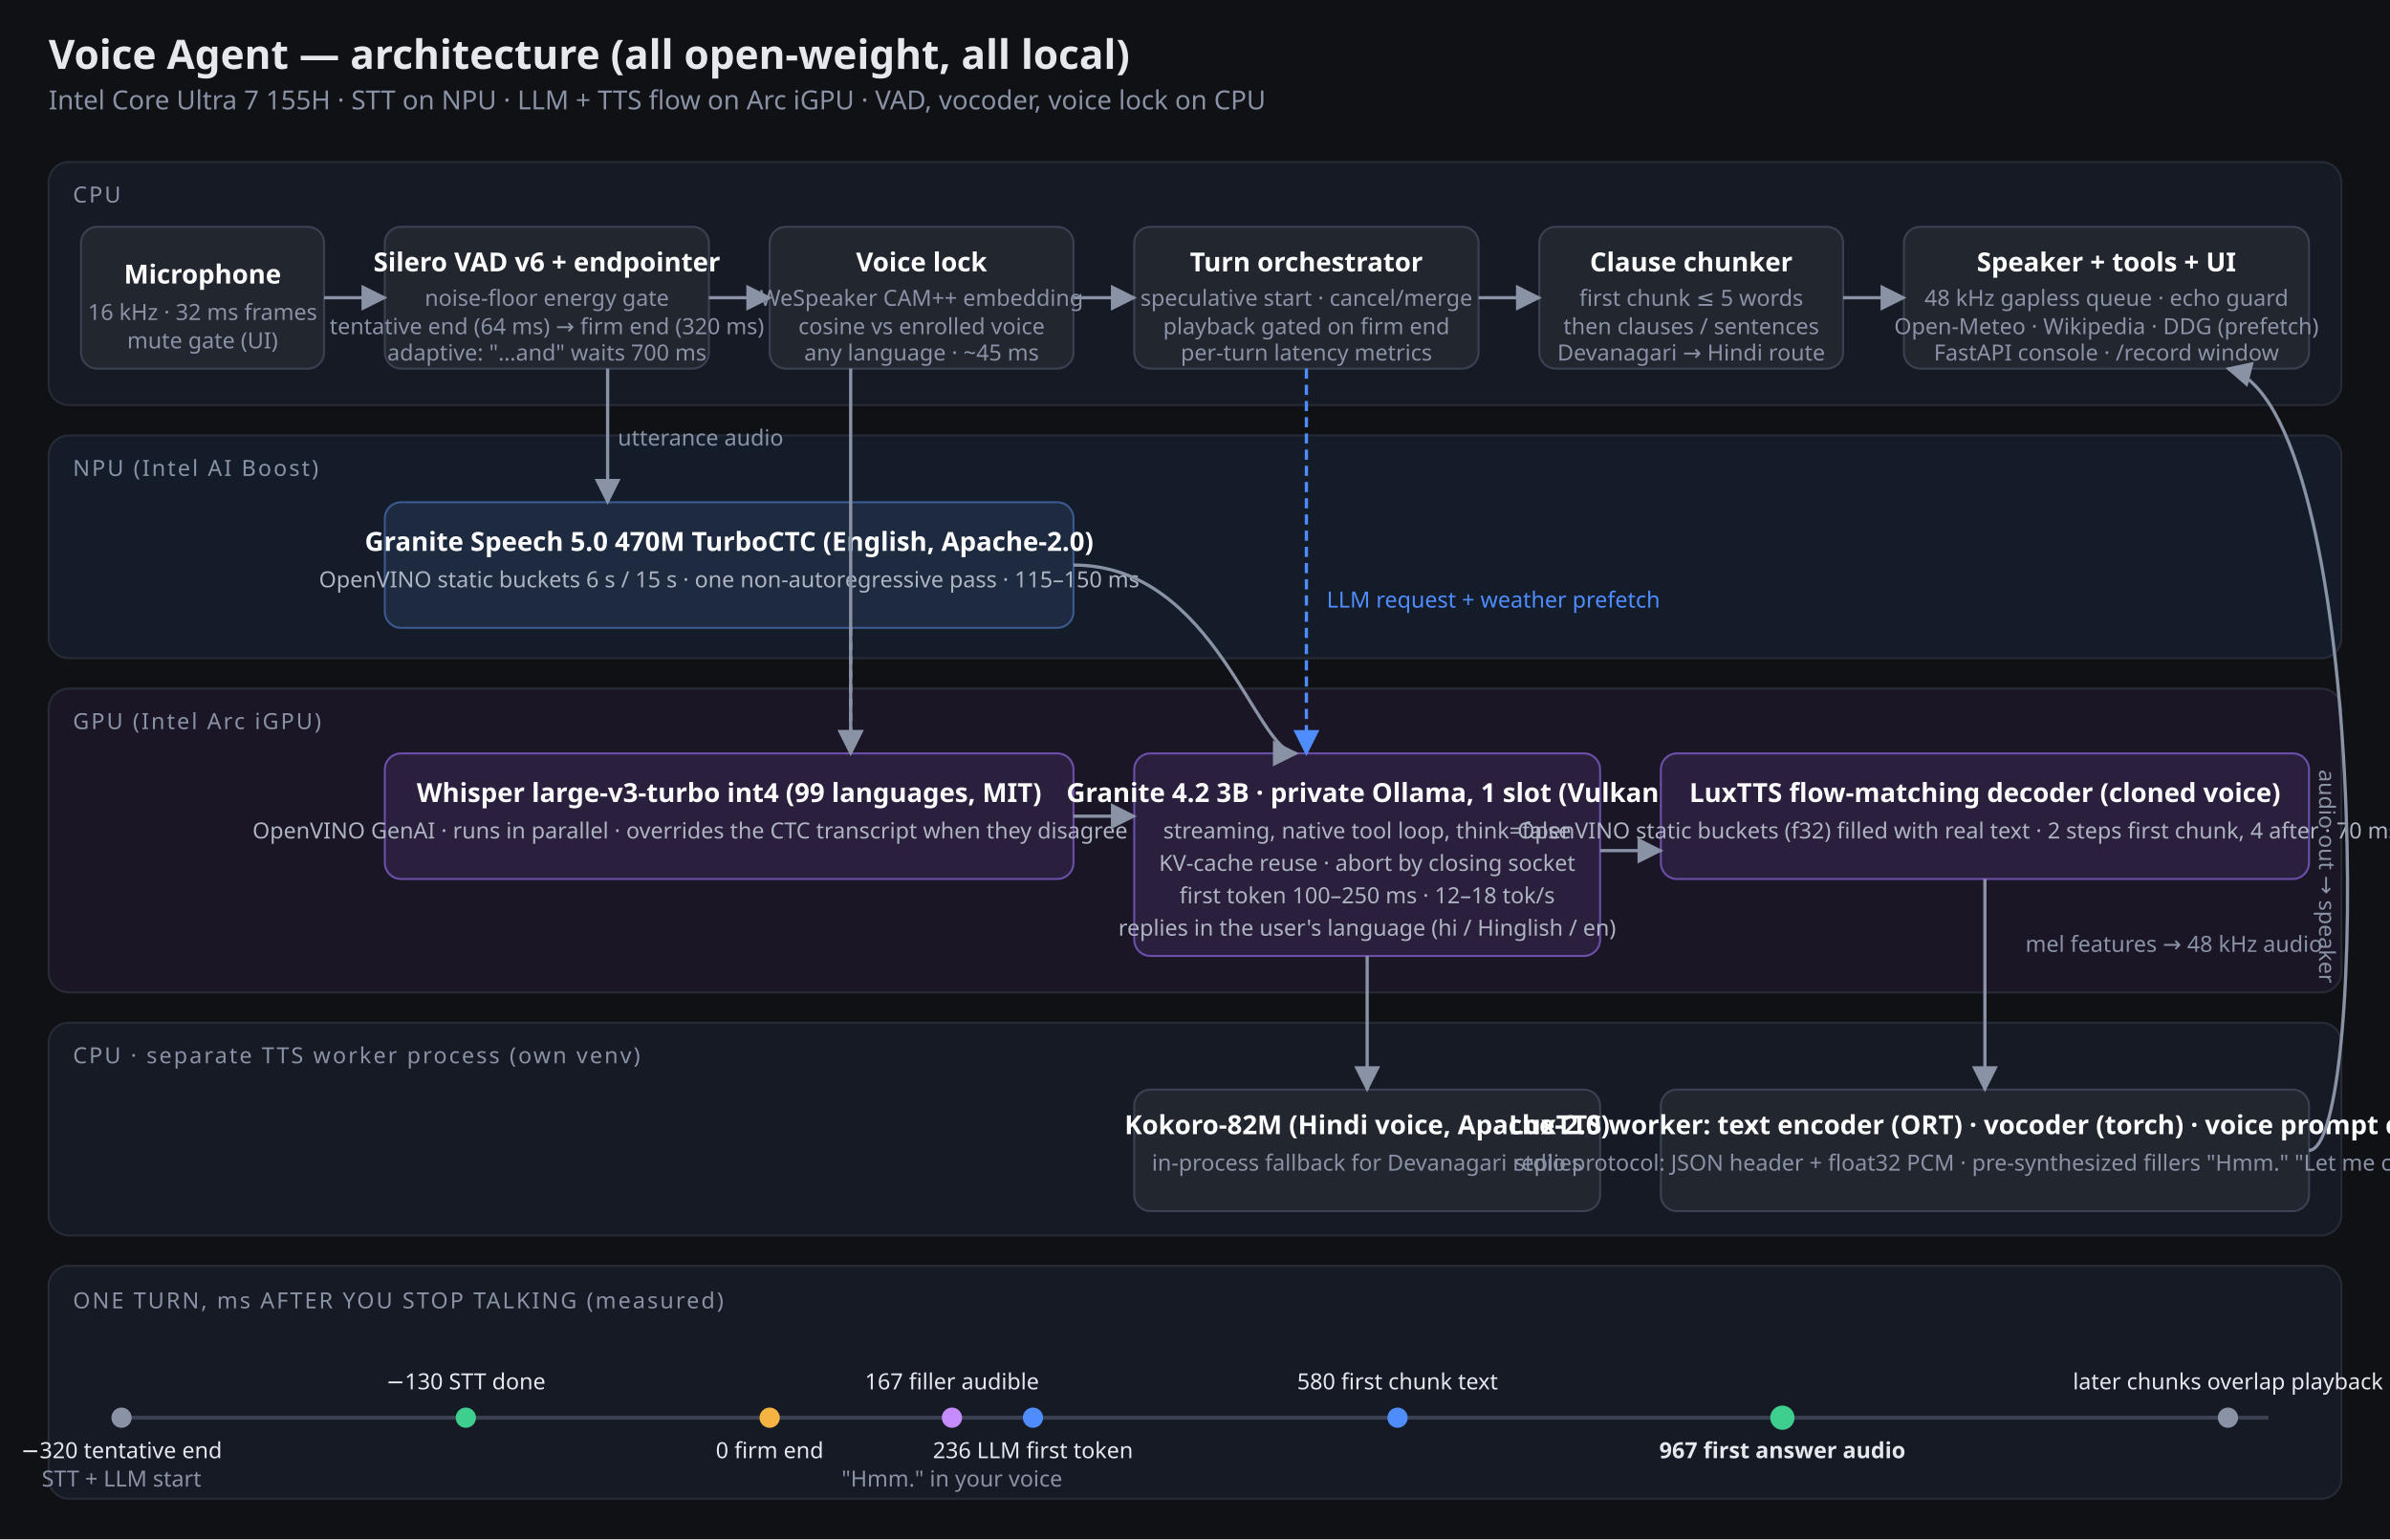
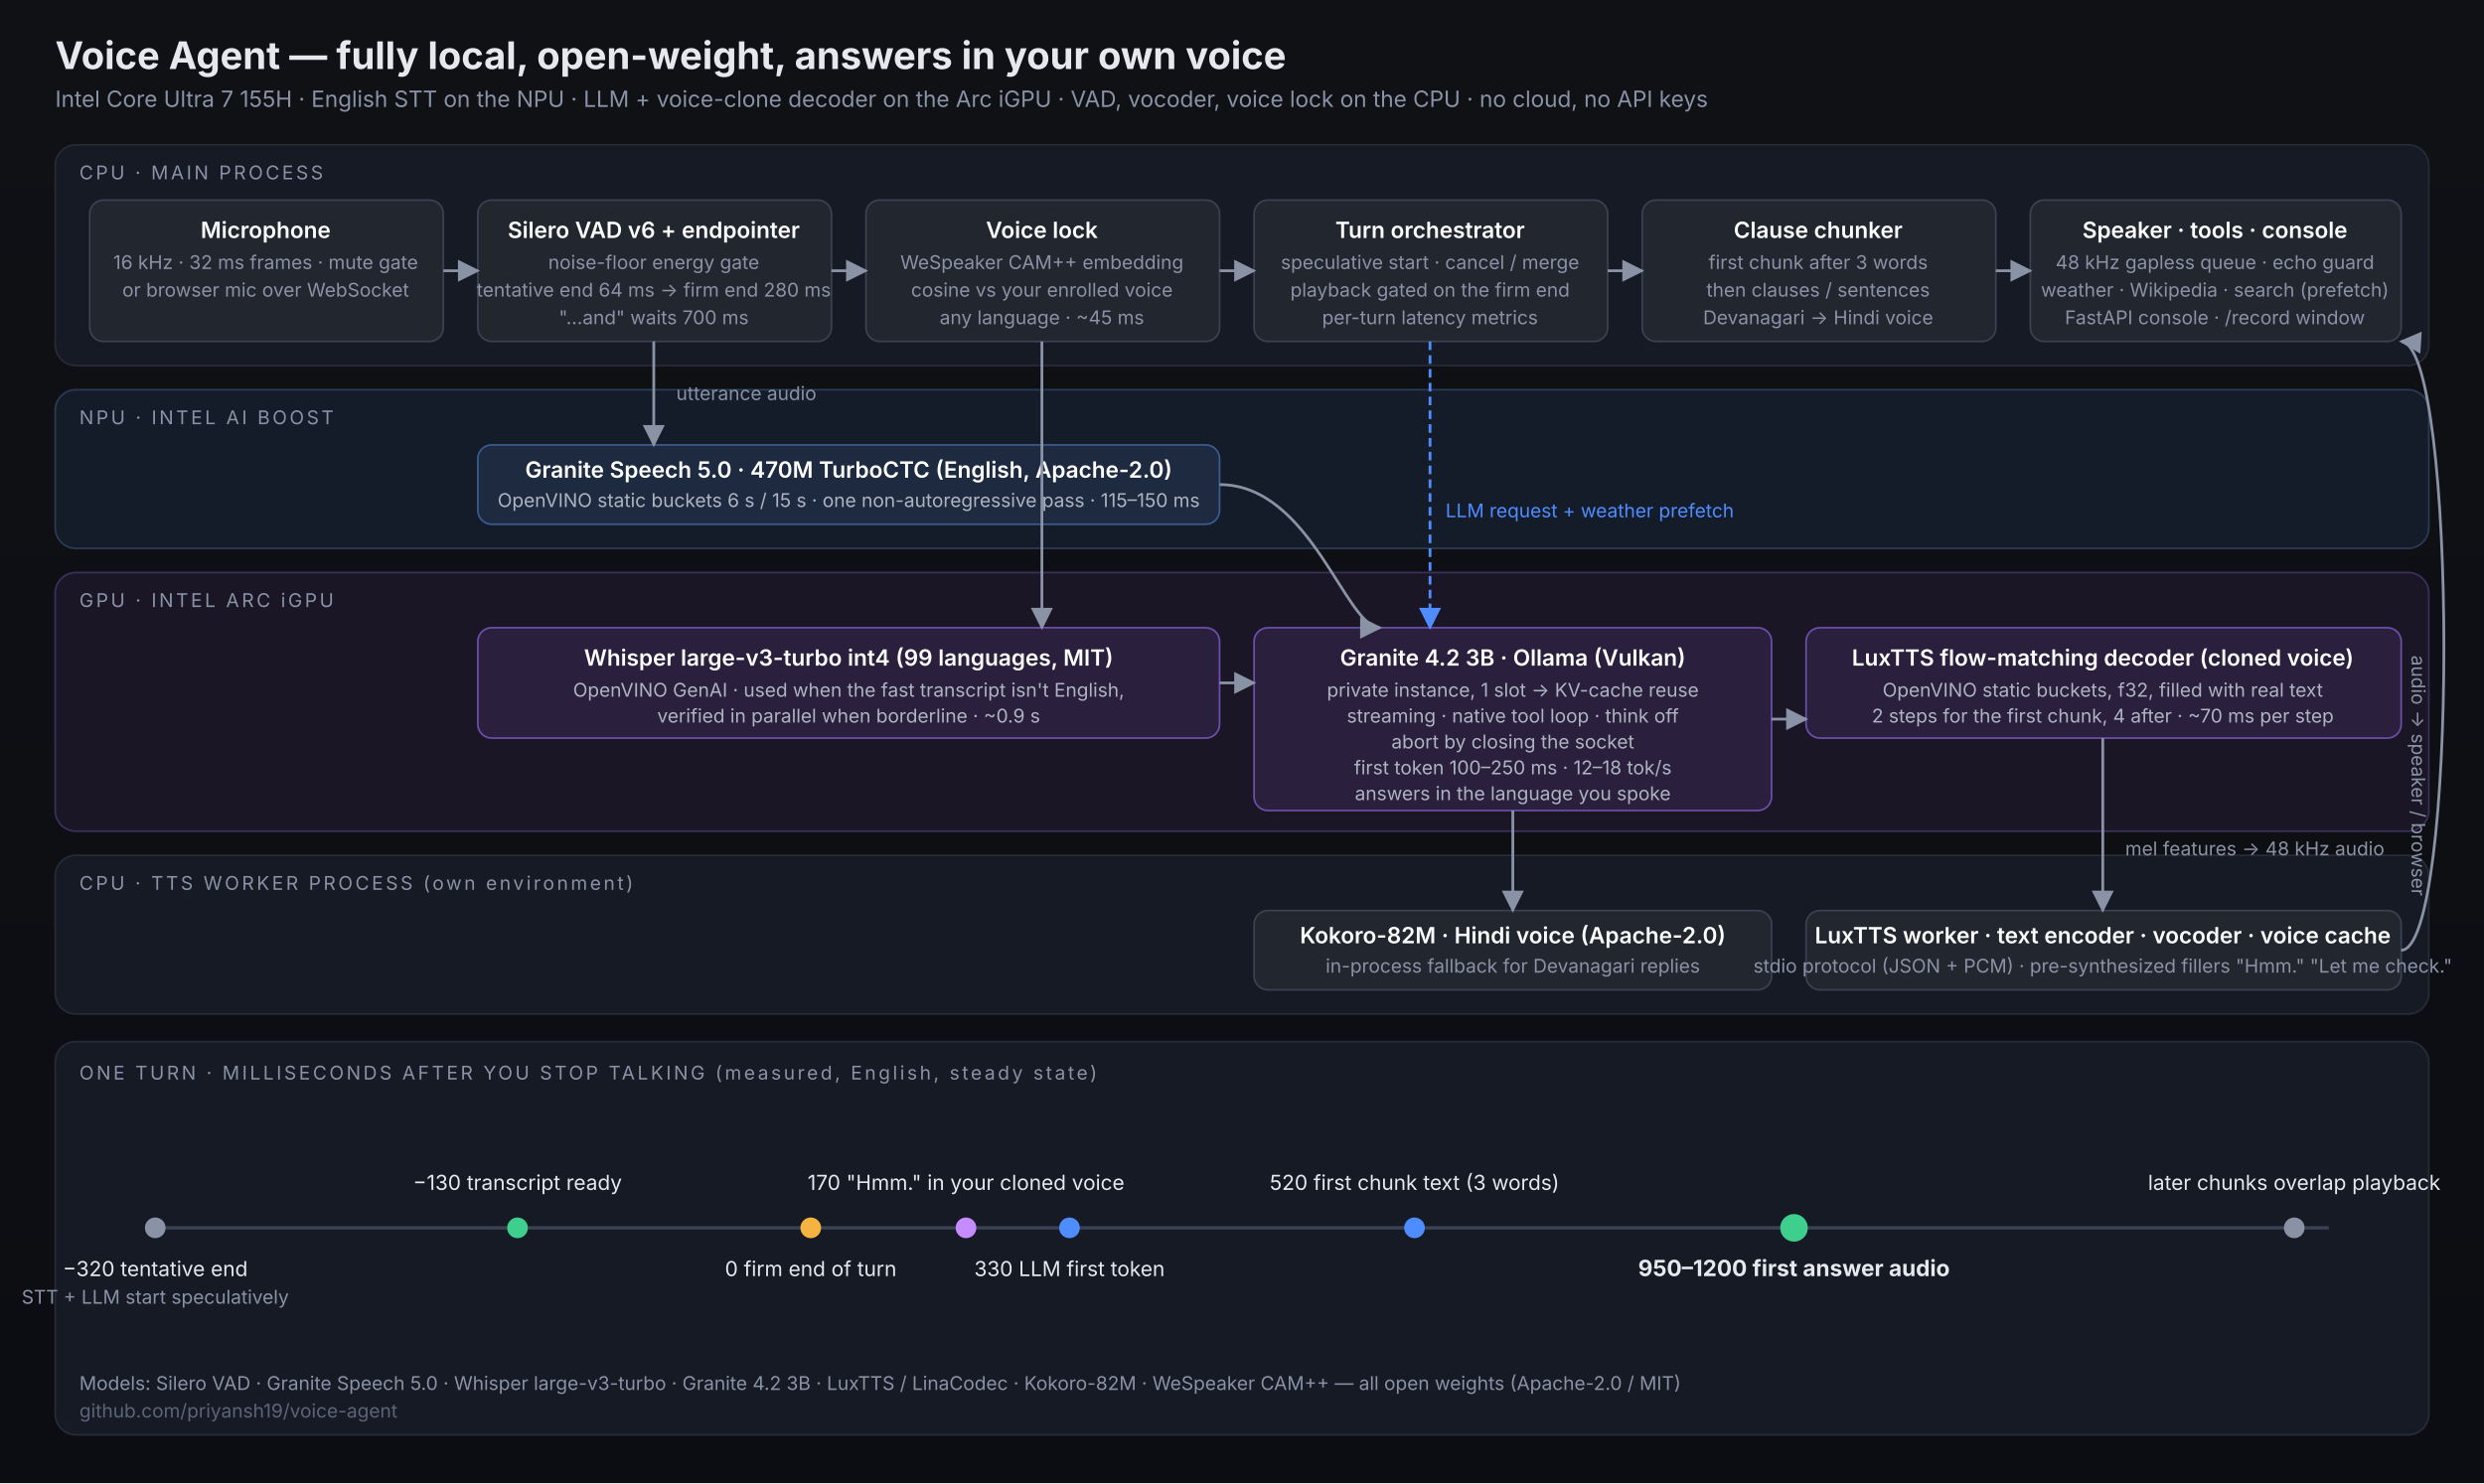
- <svg xmlns="http://www.w3.org/2000/svg" viewBox="0 0 1180 760" width="1180" height="760" font-family="Segoe UI, system-ui, sans-serif" font-size="13">
+ <svg xmlns="http://www.w3.org/2000/svg" viewBox="0 0 1440 860" width="1440" height="860" font-family="Segoe UI, Inter, system-ui, sans-serif" font-size="13">
  <defs>
    <marker id="a" viewBox="0 0 10 10" refX="9" refY="5" markerWidth="8" markerHeight="8" orient="auto-start-reverse">
      <path d="M0 0L10 5L0 10z" fill="#8a92a6" />
    </marker>
    <marker id="ab" viewBox="0 0 10 10" refX="9" refY="5" markerWidth="8" markerHeight="8" orient="auto-start-reverse">
      <path d="M0 0L10 5L0 10z" fill="#4f8cff" />
    </marker>
+     <linearGradient id="bg" x1="0" y1="0" x2="0" y2="1">
+       <stop offset="0" stop-color="#0f1115" />
+       <stop offset="1" stop-color="#0b0d12" />
+     </linearGradient>
  </defs>
-   <rect width="1180" height="760" fill="#0f1115" />
-   <text x="24" y="34" fill="#e6e8ee" font-size="20" font-weight="700">Voice Agent — architecture (all open-weight, all local)</text>
-   <text x="24" y="54" fill="#8a92a6">Intel Core Ultra 7 155H · STT on NPU · LLM + TTS flow on Arc iGPU · VAD, vocoder, voice lock on CPU</text>
-   <rect x="24" y="80" width="1132" height="120" rx="10" fill="#151a24" stroke="#262b36" />
-   <text x="36" y="100" fill="#8a92a6" font-size="11" letter-spacing="1">CPU</text>
-   <rect x="24" y="215" width="1132" height="110" rx="10" fill="#141c2a" stroke="#262b36" />
-   <text x="36" y="235" fill="#8a92a6" font-size="11" letter-spacing="1">NPU (Intel AI Boost)</text>
-   <rect x="24" y="340" width="1132" height="150" rx="10" fill="#1a1626" stroke="#262b36" />
-   <text x="36" y="360" fill="#8a92a6" font-size="11" letter-spacing="1">GPU (Intel Arc iGPU)</text>
-   <rect x="24" y="505" width="1132" height="105" rx="10" fill="#151a24" stroke="#262b36" />
-   <text x="36" y="525" fill="#8a92a6" font-size="11" letter-spacing="1">CPU · separate TTS worker process (own venv)</text>
-   <g>
-     <rect x="40" y="112" width="120" height="70" rx="8" fill="#22262f" stroke="#3a4152" />
-     <text x="100" y="140" fill="#fff" text-anchor="middle" font-weight="600">Microphone</text>
-     <text x="100" y="158" fill="#8a92a6" text-anchor="middle" font-size="11">16 kHz · 32 ms frames</text>
-     <text x="100" y="172" fill="#8a92a6" text-anchor="middle" font-size="11">mute gate (UI)</text>
-     <rect x="190" y="112" width="160" height="70" rx="8" fill="#22262f" stroke="#3a4152" />
-     <text x="270" y="134" fill="#fff" text-anchor="middle" font-weight="600">Silero VAD v6 + endpointer</text>
-     <text x="270" y="151" fill="#8a92a6" text-anchor="middle" font-size="11">noise-floor energy gate</text>
-     <text x="270" y="165" fill="#8a92a6" text-anchor="middle" font-size="11">tentative end (64 ms) → firm end (320 ms)</text>
-     <text x="270" y="178" fill="#8a92a6" text-anchor="middle" font-size="11">adaptive: "…and" waits 700 ms</text>
-     <rect x="380" y="112" width="150" height="70" rx="8" fill="#22262f" stroke="#3a4152" />
-     <text x="455" y="134" fill="#fff" text-anchor="middle" font-weight="600">Voice lock</text>
-     <text x="455" y="151" fill="#8a92a6" text-anchor="middle" font-size="11">WeSpeaker CAM++ embedding</text>
-     <text x="455" y="165" fill="#8a92a6" text-anchor="middle" font-size="11">cosine vs enrolled voice</text>
-     <text x="455" y="178" fill="#8a92a6" text-anchor="middle" font-size="11">any language · ~45 ms</text>
-     <rect x="560" y="112" width="170" height="70" rx="8" fill="#22262f" stroke="#3a4152" />
-     <text x="645" y="134" fill="#fff" text-anchor="middle" font-weight="600">Turn orchestrator</text>
-     <text x="645" y="151" fill="#8a92a6" text-anchor="middle" font-size="11">speculative start · cancel/merge</text>
-     <text x="645" y="165" fill="#8a92a6" text-anchor="middle" font-size="11">playback gated on firm end</text>
-     <text x="645" y="178" fill="#8a92a6" text-anchor="middle" font-size="11">per-turn latency metrics</text>
-     <rect x="760" y="112" width="150" height="70" rx="8" fill="#22262f" stroke="#3a4152" />
-     <text x="835" y="134" fill="#fff" text-anchor="middle" font-weight="600">Clause chunker</text>
-     <text x="835" y="151" fill="#8a92a6" text-anchor="middle" font-size="11">first chunk ≤ 5 words</text>
-     <text x="835" y="165" fill="#8a92a6" text-anchor="middle" font-size="11">then clauses / sentences</text>
-     <text x="835" y="178" fill="#8a92a6" text-anchor="middle" font-size="11">Devanagari → Hindi route</text>
-     <rect x="940" y="112" width="200" height="70" rx="8" fill="#22262f" stroke="#3a4152" />
-     <text x="1040" y="134" fill="#fff" text-anchor="middle" font-weight="600">Speaker + tools + UI</text>
-     <text x="1040" y="151" fill="#8a92a6" text-anchor="middle" font-size="11">48 kHz gapless queue · echo guard</text>
-     <text x="1040" y="165" fill="#8a92a6" text-anchor="middle" font-size="11">Open-Meteo · Wikipedia · DDG (prefetch)</text>
-     <text x="1040" y="178" fill="#8a92a6" text-anchor="middle" font-size="11">FastAPI console · /record window</text>
+   <rect width="1440" height="860" fill="url(#bg)" />
+   <text x="32" y="40" fill="#e6e8ee" font-size="22" font-weight="700">Voice Agent — fully local, open-weight, answers in your own voice</text>
+   <text x="32" y="62" fill="#8a92a6" font-size="13">Intel Core Ultra 7 155H · English STT on the NPU · LLM + voice-clone decoder on the Arc iGPU · VAD, vocoder, voice lock on the CPU · no cloud, no API keys</text>
+   <rect x="32" y="84" width="1376" height="128" rx="12" fill="#151a24" stroke="#262b36" />
+   <text x="46" y="104" fill="#8a92a6" font-size="11" letter-spacing="1.5">CPU · MAIN PROCESS</text>
+   <rect x="32" y="226" width="1376" height="92" rx="12" fill="#141c2a" stroke="#2b3a55" />
+   <text x="46" y="246" fill="#8a92a6" font-size="11" letter-spacing="1.5">NPU · INTEL AI BOOST</text>
+   <rect x="32" y="332" width="1376" height="150" rx="12" fill="#1a1626" stroke="#3d2f5c" />
+   <text x="46" y="352" fill="#8a92a6" font-size="11" letter-spacing="1.5">GPU · INTEL ARC iGPU</text>
+   <rect x="32" y="496" width="1376" height="92" rx="12" fill="#151a24" stroke="#262b36" />
+   <text x="46" y="516" fill="#8a92a6" font-size="11" letter-spacing="1.5">CPU · TTS WORKER PROCESS (own environment)</text>
+   <g font-size="11" fill="#8a92a6" text-anchor="middle">
+     <rect x="52" y="116" width="205" height="82" rx="8" fill="#22262f" stroke="#3a4152" />
+     <text x="154" y="138" fill="#fff" font-size="13" font-weight="600">Microphone</text>
+     <text x="154" y="156">16 kHz · 32 ms frames · mute gate</text>
+     <text x="154" y="172">or browser mic over WebSocket</text>
+     <rect x="277" y="116" width="205" height="82" rx="8" fill="#22262f" stroke="#3a4152" />
+     <text x="379" y="138" fill="#fff" font-size="13" font-weight="600">Silero VAD v6 + endpointer</text>
+     <text x="379" y="156">noise-floor energy gate</text>
+     <text x="379" y="172">tentative end 64 ms → firm end 280 ms</text>
+     <text x="379" y="188">"…and" waits 700 ms</text>
+     <rect x="502" y="116" width="205" height="82" rx="8" fill="#22262f" stroke="#3a4152" />
+     <text x="604" y="138" fill="#fff" font-size="13" font-weight="600">Voice lock</text>
+     <text x="604" y="156">WeSpeaker CAM++ embedding</text>
+     <text x="604" y="172">cosine vs your enrolled voice</text>
+     <text x="604" y="188">any language · ~45 ms</text>
+     <rect x="727" y="116" width="205" height="82" rx="8" fill="#22262f" stroke="#3a4152" />
+     <text x="829" y="138" fill="#fff" font-size="13" font-weight="600">Turn orchestrator</text>
+     <text x="829" y="156">speculative start · cancel / merge</text>
+     <text x="829" y="172">playback gated on the firm end</text>
+     <text x="829" y="188">per-turn latency metrics</text>
+     <rect x="952" y="116" width="205" height="82" rx="8" fill="#22262f" stroke="#3a4152" />
+     <text x="1054" y="138" fill="#fff" font-size="13" font-weight="600">Clause chunker</text>
+     <text x="1054" y="156">first chunk after 3 words</text>
+     <text x="1054" y="172">then clauses / sentences</text>
+     <text x="1054" y="188">Devanagari → Hindi voice</text>
+     <rect x="1177" y="116" width="215" height="82" rx="8" fill="#22262f" stroke="#3a4152" />
+     <text x="1284" y="138" fill="#fff" font-size="13" font-weight="600">Speaker · tools · console</text>
+     <text x="1284" y="156">48 kHz gapless queue · echo guard</text>
+     <text x="1284" y="172">weather · Wikipedia · search (prefetch)</text>
+     <text x="1284" y="188">FastAPI console · /record window</text>
  </g>
-   <rect x="190" y="248" width="340" height="62" rx="8" fill="#1d2a40" stroke="#3b5a8f" />
-   <text x="360" y="272" fill="#fff" text-anchor="middle" font-weight="600">Granite Speech 5.0 470M TurboCTC (English, Apache-2.0)</text>
-   <text x="360" y="290" fill="#aeb4c2" text-anchor="middle" font-size="11">OpenVINO static buckets 6 s / 15 s · one non-autoregressive pass · 115–150 ms</text>
-   <rect x="190" y="372" width="340" height="62" rx="8" fill="#2a1f3d" stroke="#6b4fa8" />
-   <text x="360" y="396" fill="#fff" text-anchor="middle" font-weight="600">Whisper large-v3-turbo int4 (99 languages, MIT)</text>
-   <text x="360" y="414" fill="#aeb4c2" text-anchor="middle" font-size="11">OpenVINO GenAI · runs in parallel · overrides the CTC transcript when they disagree · ~0.9 s</text>
-   <rect x="560" y="372" width="230" height="100" rx="8" fill="#2a1f3d" stroke="#6b4fa8" />
-   <text x="675" y="396" fill="#fff" text-anchor="middle" font-weight="600">Granite 4.2 3B · private Ollama, 1 slot (Vulkan)</text>
-   <text x="675" y="414" fill="#aeb4c2" text-anchor="middle" font-size="11">streaming, native tool loop, think=false</text>
-   <text x="675" y="430" fill="#aeb4c2" text-anchor="middle" font-size="11">KV-cache reuse · abort by closing socket</text>
-   <text x="675" y="446" fill="#aeb4c2" text-anchor="middle" font-size="11">first token 100–250 ms · 12–18 tok/s</text>
-   <text x="675" y="462" fill="#aeb4c2" text-anchor="middle" font-size="11">replies in the user's language (hi / Hinglish / en)</text>
-   <rect x="820" y="372" width="320" height="62" rx="8" fill="#2a1f3d" stroke="#6b4fa8" />
-   <text x="980" y="396" fill="#fff" text-anchor="middle" font-weight="600">LuxTTS flow-matching decoder (cloned voice)</text>
-   <text x="980" y="414" fill="#aeb4c2" text-anchor="middle" font-size="11">OpenVINO static buckets (f32) filled with real text · 2 steps first chunk, 4 after · 70 ms/step</text>
-   <rect x="560" y="538" width="230" height="60" rx="8" fill="#22262f" stroke="#3a4152" />
-   <text x="675" y="560" fill="#fff" text-anchor="middle" font-weight="600">Kokoro-82M (Hindi voice, Apache-2.0)</text>
-   <text x="675" y="578" fill="#8a92a6" text-anchor="middle" font-size="11">in-process fallback for Devanagari replies</text>
-   <rect x="820" y="538" width="320" height="60" rx="8" fill="#22262f" stroke="#3a4152" />
-   <text x="980" y="560" fill="#fff" text-anchor="middle" font-weight="600">LuxTTS worker: text encoder (ORT) · vocoder (torch) · voice prompt cache</text>
-   <text x="980" y="578" fill="#8a92a6" text-anchor="middle" font-size="11">stdio protocol: JSON header + float32 PCM · pre-synthesized fillers "Hmm." "Let me check."</text>
+   <g text-anchor="middle">
+     <rect x="277" y="258" width="430" height="46" rx="8" fill="#1d2a40" stroke="#3b5a8f" />
+     <text x="492" y="277" fill="#fff" font-size="13" font-weight="600">Granite Speech 5.0 · 470M TurboCTC (English, Apache-2.0)</text>
+     <text x="492" y="294" fill="#aeb4c2" font-size="11">OpenVINO static buckets 6 s / 15 s · one non-autoregressive pass · 115–150 ms</text>
+   </g>
+   <g text-anchor="middle">
+     <rect x="277" y="364" width="430" height="64" rx="8" fill="#2a1f3d" stroke="#6b4fa8" />
+     <text x="492" y="386" fill="#fff" font-size="13" font-weight="600">Whisper large-v3-turbo int4 (99 languages, MIT)</text>
+     <text x="492" y="404" fill="#aeb4c2" font-size="11">OpenVINO GenAI · used when the fast transcript isn't English,</text>
+     <text x="492" y="419" fill="#aeb4c2" font-size="11">verified in parallel when borderline · ~0.9 s</text>
+     <rect x="727" y="364" width="300" height="106" rx="8" fill="#2a1f3d" stroke="#6b4fa8" />
+     <text x="877" y="386" fill="#fff" font-size="13" font-weight="600">Granite 4.2 3B · Ollama (Vulkan)</text>
+     <text x="877" y="404" fill="#aeb4c2" font-size="11">private instance, 1 slot → KV-cache reuse</text>
+     <text x="877" y="419" fill="#aeb4c2" font-size="11">streaming · native tool loop · think off</text>
+     <text x="877" y="434" fill="#aeb4c2" font-size="11">abort by closing the socket</text>
+     <text x="877" y="449" fill="#aeb4c2" font-size="11">first token 100–250 ms · 12–18 tok/s</text>
+     <text x="877" y="464" fill="#aeb4c2" font-size="11">answers in the language you spoke</text>
+     <rect x="1047" y="364" width="345" height="64" rx="8" fill="#2a1f3d" stroke="#6b4fa8" />
+     <text x="1219" y="386" fill="#fff" font-size="13" font-weight="600">LuxTTS flow-matching decoder (cloned voice)</text>
+     <text x="1219" y="404" fill="#aeb4c2" font-size="11">OpenVINO static buckets, f32, filled with real text</text>
+     <text x="1219" y="419" fill="#aeb4c2" font-size="11">2 steps for the first chunk, 4 after · ~70 ms per step</text>
+   </g>
+   <g text-anchor="middle">
+     <rect x="727" y="528" width="300" height="46" rx="8" fill="#22262f" stroke="#3a4152" />
+     <text x="877" y="547" fill="#fff" font-size="13" font-weight="600">Kokoro-82M · Hindi voice (Apache-2.0)</text>
+     <text x="877" y="564" fill="#8a92a6" font-size="11">in-process fallback for Devanagari replies</text>
+     <rect x="1047" y="528" width="345" height="46" rx="8" fill="#22262f" stroke="#3a4152" />
+     <text x="1219" y="547" fill="#fff" font-size="13" font-weight="600">LuxTTS worker · text encoder · vocoder · voice cache</text>
+     <text x="1219" y="564" fill="#8a92a6" font-size="11">stdio protocol (JSON + PCM) · pre-synthesized fillers "Hmm." "Let me check."</text>
+   </g>
  <g stroke="#8a92a6" stroke-width="1.6" fill="none" marker-end="url(#a)">
-     <path d="M160 147 H190" />
-     <path d="M350 147 H380" />
-     <path d="M530 147 H560" />
-     <path d="M730 147 H760" />
-     <path d="M910 147 H940" />
-     <path d="M300 182 V248" />
-     <path d="M420 182 V372" />
-     <path d="M420 310 V372" stroke-dasharray="4 3" />
-     <path d="M530 279 C 600 279, 620 372, 640 372" />
-     <path d="M530 403 L560 403" />
-     <path d="M790 420 L820 420" />
-     <path d="M675 472 V538" />
-     <path d="M980 434 V538" />
-     <path d="M1140 568 C 1170 568, 1170 200, 1100 182" />
+     <path d="M257 157 H277" />
+     <path d="M482 157 H502" />
+     <path d="M707 157 H727" />
+     <path d="M932 157 H952" />
+     <path d="M1157 157 H1177" />
+     <path d="M379 198 V258" />
+     <path d="M604 198 V364" />
+     <path d="M707 281 C 760 281, 780 364, 800 364" />
+     <path d="M707 396 H727" />
+     <path d="M1027 417 H1047" />
+     <path d="M877 470 V528" />
+     <path d="M1219 428 V528" />
+     <path d="M1392 551 C 1425 551, 1425 200, 1392 198" />
  </g>
  <g stroke="#4f8cff" stroke-width="1.6" fill="none" marker-end="url(#ab)" stroke-dasharray="5 3">
-     <path d="M645 182 V372" />
+     <path d="M829 198 V364" />
  </g>
-   <text x="655" y="300" fill="#4f8cff" font-size="11">LLM request + weather prefetch</text>
-   <text x="305" y="220" fill="#8a92a6" font-size="11">utterance audio</text>
-   <text x="1000" y="470" fill="#8a92a6" font-size="11">mel features → 48 kHz audio</text>
-   <text x="1145" y="380" fill="#8a92a6" font-size="11" transform="rotate(90 1145 380)">audio out → speaker</text>
-   <rect x="24" y="625" width="1132" height="115" rx="10" fill="#151a24" stroke="#262b36" />
-   <text x="36" y="646" fill="#8a92a6" font-size="11" letter-spacing="1">ONE TURN, ms AFTER YOU STOP TALKING (measured)</text>
-   <line x1="60" y1="700" x2="1120" y2="700" stroke="#3a4152" stroke-width="2" />
-   <g fill="#e6e8ee" font-size="11" text-anchor="middle">
+   <text x="838" y="300" fill="#4f8cff" font-size="11">LLM request + weather prefetch</text>
+   <text x="392" y="232" fill="#8a92a6" font-size="11">utterance audio</text>
+   <text x="1232" y="496" fill="#8a92a6" font-size="11">mel features → 48 kHz audio</text>
+   <text x="1398" y="380" fill="#8a92a6" font-size="11" transform="rotate(90 1398 380)">audio → speaker / browser</text>
+   <rect x="32" y="604" width="1376" height="228" rx="12" fill="#151a24" stroke="#262b36" />
+   <text x="46" y="626" fill="#8a92a6" font-size="11" letter-spacing="1.5">ONE TURN · MILLISECONDS AFTER YOU STOP TALKING (measured, English, steady state)</text>
+   <line x1="90" y1="712" x2="1350" y2="712" stroke="#3a4152" stroke-width="2" />
+   <g fill="#e6e8ee" font-size="12" text-anchor="middle">
    <g>
-       <circle cx="60" cy="700" r="5" fill="#8a92a6" />
-       <text x="60" y="720">−320 tentative end</text>
-       <text x="60" y="734" fill="#8a92a6">STT + LLM start</text>
+       <circle cx="90" cy="712" r="6" fill="#8a92a6" />
+       <text x="90" y="740">−320 tentative end</text>
+       <text x="90" y="756" fill="#8a92a6" font-size="11">STT + LLM start speculatively</text>
    </g>
    <g>
-       <circle cx="230" cy="700" r="5" fill="#3ecf8e" />
-       <text x="230" y="686">−130 STT done</text>
+       <circle cx="300" cy="712" r="6" fill="#3ecf8e" />
+       <text x="300" y="690">−130 transcript ready</text>
    </g>
    <g>
-       <circle cx="380" cy="700" r="5" fill="#f5b342" />
-       <text x="380" y="720">0 firm end</text>
+       <circle cx="470" cy="712" r="6" fill="#f5b342" />
+       <text x="470" y="740">0 firm end of turn</text>
    </g>
    <g>
-       <circle cx="470" cy="700" r="5" fill="#c58bff" />
-       <text x="470" y="686">167 filler audible</text>
-       <text x="470" y="734" fill="#8a92a6">"Hmm." in your voice</text>
+       <circle cx="560" cy="712" r="6" fill="#c58bff" />
+       <text x="560" y="690">170 "Hmm." in your cloned voice</text>
    </g>
    <g>
-       <circle cx="510" cy="700" r="5" fill="#4f8cff" />
-       <text x="510" y="720">236 LLM first token</text>
+       <circle cx="620" cy="712" r="6" fill="#4f8cff" />
+       <text x="620" y="740">330 LLM first token</text>
    </g>
    <g>
-       <circle cx="690" cy="700" r="5" fill="#4f8cff" />
-       <text x="690" y="686">580 first chunk text</text>
+       <circle cx="820" cy="712" r="6" fill="#4f8cff" />
+       <text x="820" y="690">520 first chunk text (3 words)</text>
    </g>
    <g>
-       <circle cx="880" cy="700" r="6" fill="#3ecf8e" />
-       <text x="880" y="720" font-weight="700">967 first answer audio</text>
+       <circle cx="1040" cy="712" r="8" fill="#3ecf8e" />
+       <text x="1040" y="740" font-weight="700" font-size="13">950–1200 first answer audio</text>
    </g>
    <g>
-       <circle cx="1100" cy="700" r="5" fill="#8a92a6" />
-       <text x="1100" y="686">later chunks overlap playback</text>
+       <circle cx="1330" cy="712" r="6" fill="#8a92a6" />
+       <text x="1330" y="690">later chunks overlap playback</text>
    </g>
  </g>
+   <text x="46" y="806" fill="#8a92a6" font-size="11">Models: Silero VAD · Granite Speech 5.0 · Whisper large-v3-turbo · Granite 4.2 3B · LuxTTS / LinaCodec · Kokoro-82M · WeSpeaker CAM++ — all open weights (Apache-2.0 / MIT)</text>
+   <text x="46" y="822" fill="#5c6478" font-size="11">github.com/priyansh19/voice-agent</text>
</svg>
